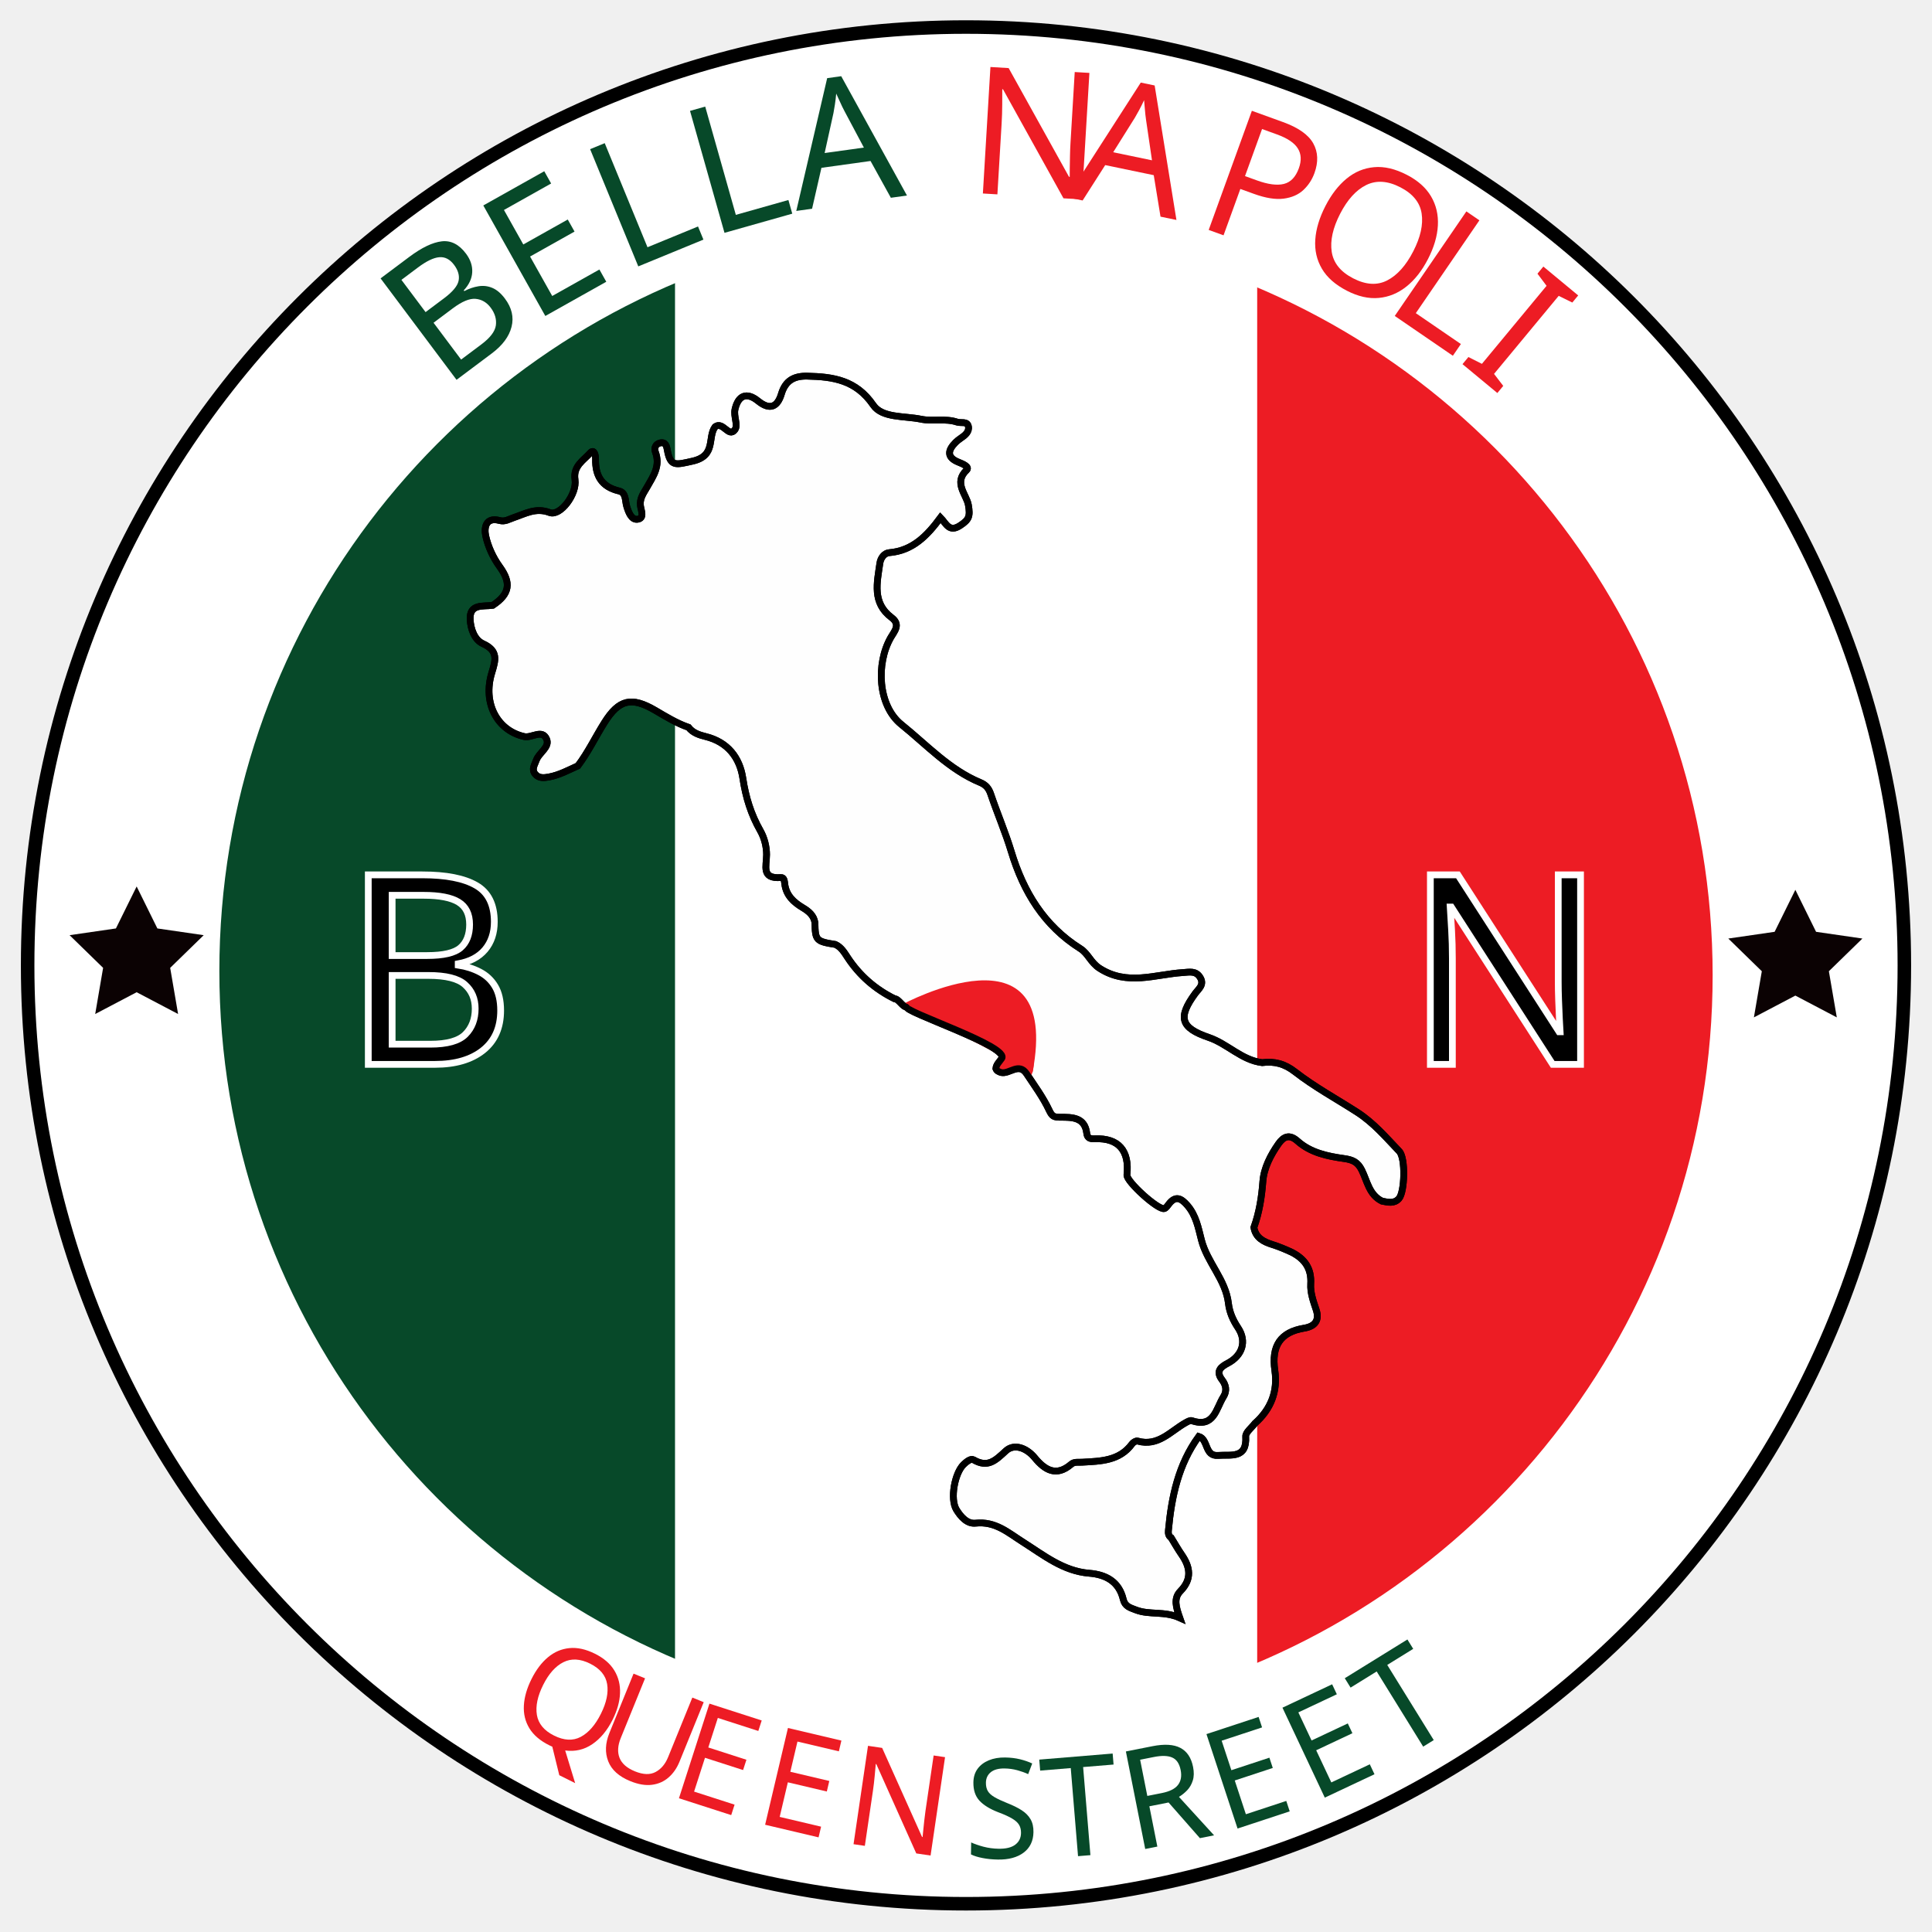
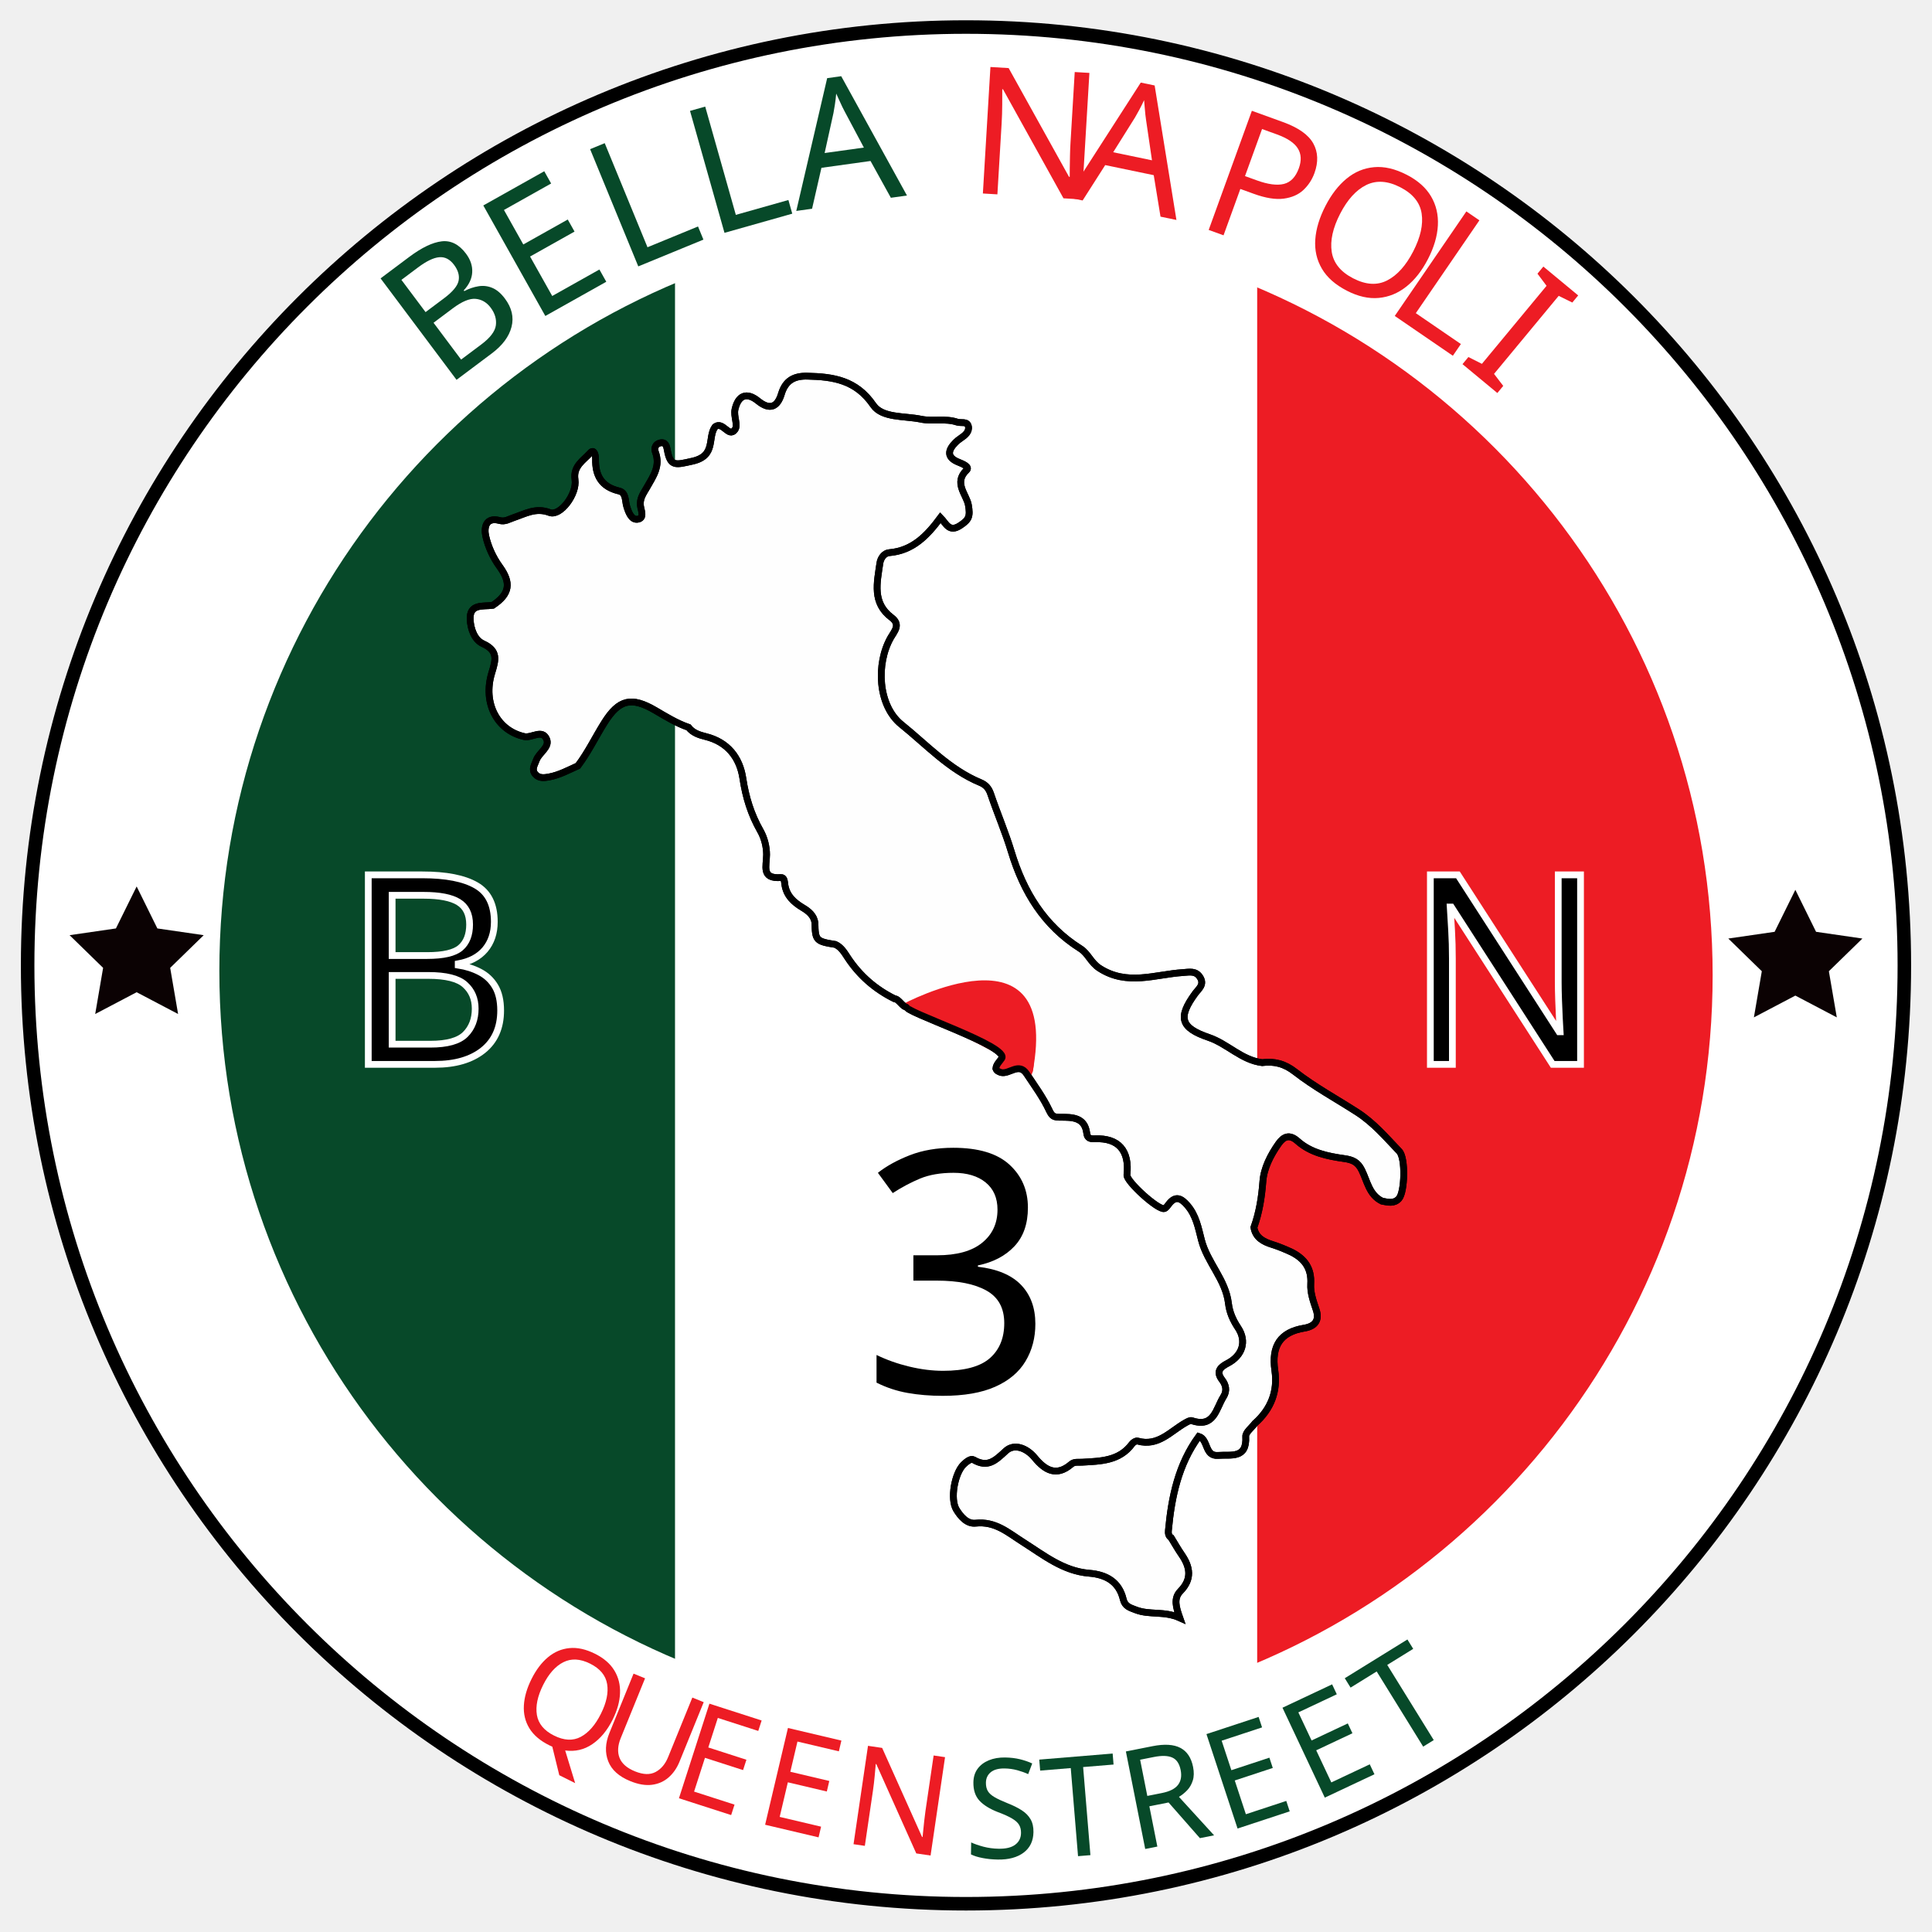
- <svg xmlns="http://www.w3.org/2000/svg" version="1.1" id="Layer_1" x="0px" y="0px" width="571.717px" height="571.718px" viewBox="0 0 571.717 571.718" enable-background="new 0 0 571.717 571.718" xml:space="preserve">
+ <svg xmlns="http://www.w3.org/2000/svg" version="1.1" id="Layer_1" x="0px" y="0px" width="571.717px" height="571.719px" viewBox="0 0 571.717 571.719" enable-background="new 0 0 571.717 571.719" xml:space="preserve">
  <circle fill="#FFFFFF" stroke="#000000" stroke-width="4" stroke-miterlimit="10" cx="285.858" cy="285.679" r="277.678" />
  <circle fill="#FFFFFF" cx="285.858" cy="288.563" r="220.947" />
-   <path fill="#ED1C24" d="M506.806,288.561c0,99.812-66.186,184.167-157.062,211.573c-20.226,6.098-20.226-429.243,0-423.145  C440.62,104.394,506.806,188.75,506.806,288.561z" />
-   <path fill="#074929" d="M64.912,287.332c0-99.811,66.184-184.166,157.061-211.571c20.225-6.097,20.225,429.245,0,423.143  C131.096,471.501,64.912,387.146,64.912,287.332z" />
-   <rect x="199.751" y="55.334" fill="#FFFFFF" width="172.276" height="460.691" />
-   <path fill="#FEFEFE" stroke="#000000" stroke-width="2" stroke-miterlimit="10" d="M145.801,179.135  c5.141-3.385,5.5-6.699,2.047-11.463c-1.927-2.658-3.418-5.896-4.115-9.089c-0.501-2.29-0.091-5.685,4.105-4.552  c1.605,0.433,2.802-0.399,4.159-0.854c3.438-1.15,6.555-3.064,10.663-1.5c3.103,1.182,8.149-5.422,7.497-9.776  c-0.595-3.983,2.543-5.674,4.495-7.866c1.176-1.32,1.615,0.707,1.59,1.776c-0.115,4.945,1.787,8.255,6.909,9.471  c2.156,0.513,1.793,2.79,2.285,4.469c0.5,1.702,1.359,4.105,3.144,3.92c2.257-0.235,1.125-2.581,0.938-4.051  c-0.271-2.162,1.007-3.796,1.92-5.405c1.869-3.292,4.055-6.324,2.506-10.441c-0.415-1.103-0.045-2.347,1.376-2.696  c1.652-0.404,1.964,1.016,2.142,2.024c0.896,5.094,2.472,4.473,7.438,3.367c7.136-1.586,4.37-7.024,6.721-10.188  c2.348-1.718,4.016,3.36,5.84,0.895c1.045-1.409-0.445-3.94,0.052-6.088c0.938-4.065,3.413-5.185,6.808-2.434  c3.574,2.897,5.781,1.676,6.903-2.067c1.206-4.023,3.803-5.366,7.667-5.279c7.68,0.172,14.438,1.152,19.528,8.577  c2.661,3.876,9.231,3.146,14.117,4.16c3.51,0.728,7.21-0.316,10.695,0.864c1.152,0.39,3.019-0.375,3.342,1.309  c0.3,1.564-1.011,2.623-2.276,3.47c-0.539,0.36-1.062,0.767-1.519,1.225c-2.365,2.372-2.676,4.461,0.929,5.883  c1.196,0.471,3.334,1.373,2.328,2.324c-3.946,3.717-0.016,7.254,0.523,10.288c0.607,3.425,0.18,4.384-2.428,6.108  c-3.283,2.168-4.136-0.616-5.825-2.333c-3.938,5.326-8.207,9.784-15.164,10.366c-1.471,0.123-2.546,1.582-2.769,3.126  c-0.831,5.769-2.333,11.726,3.464,16.079c2.783,2.09,0.818,4.056-0.248,5.922c-4.405,7.713-3.812,20.119,3.136,25.706  c7.493,6.027,14.188,13.378,23.356,17.179c1.635,0.677,2.519,1.709,3.096,3.417c1.932,5.706,4.33,11.265,6.075,17.023  c3.615,11.925,9.693,21.944,20.479,28.739c2.25,1.417,3.052,4.121,5.612,5.775c8.196,5.3,16.439,1.833,24.669,1.291  c2.021-0.133,3.875-0.623,5.153,1.471c1.299,2.128-0.504,3.378-1.479,4.715c-5.175,7.065-4.396,10.153,3.989,13.002  c5.59,1.895,9.729,6.711,15.806,7.463c3.635-0.461,6.646,0.303,9.753,2.723c5.75,4.479,12.229,7.982,18.372,11.939  c4.915,3.168,8.552,7.484,12.465,11.572c1.933,2.02,1.617,12.072-0.089,13.988c-1.418,1.594-3.257,1.1-5.021,0.758  c-3.812-1.859-4.356-5.916-5.985-9.182c-1.166-2.334-2.62-3.049-5.215-3.412c-4.887-0.686-9.911-1.709-13.774-5.162  c-2.434-2.176-4.155-1.336-5.647,0.783c-2.363,3.359-4.334,7.188-4.631,11.15c-0.354,4.709-1.08,9.207-2.651,13.609  c0.502,3.045,2.821,4.229,5.365,5.031c2.024,0.637,3.964,1.445,5.883,2.344c3.801,1.965,5.844,4.791,5.565,9.363  c-0.153,2.531,0.758,5.09,1.597,7.584c1.034,3.066-0.203,4.941-3.538,5.488c-7.068,1.158-9.736,5.293-8.677,12.512  c0.911,6.201-1.17,11.479-5.896,15.658c-0.955,1.297-2.791,2.648-2.719,3.889c0.39,6.715-4.426,5.291-8.166,5.598  c-4.04,0.328-2.852-4.736-5.735-5.623c-6.049,8.285-8.057,17.877-8.979,27.811c-0.076,0.805-0.013,1.645,0.806,2.154  c1.023,1.66,1.976,3.373,3.086,4.975c2.586,3.725,3.146,7.281-0.34,10.842c-2.096,2.145-1.287,4.775-0.19,7.904  c-4.61-2.078-8.916-0.789-12.932-2.322c-1.789-0.684-3.296-1.051-3.795-3.146c-1.255-5.275-5.132-7.34-10.08-7.736  c-7.658-0.611-13.504-5.354-19.507-9.164c-4.523-2.869-8.238-6.275-14.134-5.646c-2.504,0.268-4.393-1.941-5.652-4.002  c-1.929-3.156-0.52-10.764,2.108-13.348c0.876-0.859,2.173-1.865,2.933-1.422c4.271,2.486,6.489,0.24,9.578-2.609  c2.487-2.297,6.165-0.889,8.558,2.016c3.023,3.674,6.39,5.703,10.773,1.941c0.953-0.818,2.046-0.545,3.188-0.611  c5.451-0.322,11.099-0.322,14.848-5.436c0.33-0.451,1.173-0.959,1.608-0.836c6.119,1.73,9.758-2.918,14.229-5.416  c0.562-0.311,1.338-0.775,1.826-0.609c6.644,2.236,7.138-3.547,9.378-7.078c1.148-1.812,0.698-3.557-0.428-5.02  c-2.028-2.639-0.168-3.924,1.695-4.896c4.298-2.246,5.741-6.457,3.04-10.508c-1.503-2.254-2.526-4.586-2.832-7.211  c-0.82-7.037-6.271-12.078-7.986-18.721c-0.934-3.605-1.575-7.307-4.179-10.291c-1.818-2.082-3.445-2.992-5.474-0.371  c-0.386,0.498-0.796,1.152-1.327,1.324c-1.769,0.58-11.272-8.035-11.068-9.941c0.777-7.207-2.49-10.973-9.454-10.701  c-1.397,0.055-2.27-0.166-2.436-1.605c-0.565-4.859-4.452-4.766-7.761-4.773c-1.94-0.006-2.477-0.182-3.366-2.072  c-1.787-3.801-4.333-7.258-6.668-10.785c-2.293-3.467-5.055,0.17-7.559-0.381c-0.632-0.225-1.281-0.426-1.538-1.152  c0.104-1.223,1.013-1.984,1.641-2.916c3.196-3.502-30.043-14.249-27.896-15.361c-1.189,0.381-2.458-2.396-3.726-2.389  c-5.737-2.832-10.39-6.887-13.917-12.253c-0.962-1.466-1.892-3.034-3.608-3.824c-5.688-0.899-5.961-1.191-6.038-6.444  c-0.344-2.148-1.848-3.385-3.56-4.404c-2.753-1.637-4.959-3.664-5.376-7.06c-0.101-0.818-0.173-1.952-1.131-1.883  c-5.896,0.424-4.256-3.396-4.247-6.777c0.005-2.361-0.658-4.988-1.828-7.037c-2.792-4.889-4.351-9.968-5.195-15.564  c-0.927-6.127-4.481-10.742-11.012-12.353c-1.878-0.462-3.781-1.068-5.066-2.724c-3.506-1.208-6.692-3.178-9.82-5.011  c-7.053-4.132-10.738-3.312-15.115,3.692c-2.634,4.21-4.79,8.714-7.792,12.7c-2.794,1.265-5.506,2.743-8.558,3.307  c-1.452,0.268-3.013,0.452-4.091-0.858c-1.153-1.4-0.156-2.734,0.327-4.101c0.799-2.263,4.107-3.857,3.037-6.283  c-1.323-2.998-4.359-0.214-6.625-0.721c-7.927-1.774-12.333-9.853-9.578-18.855c1.175-3.845,1.961-6.528-2.64-8.631  c-2.514-1.148-3.608-4.383-3.756-7.097C138.874,178.586,142.898,179.523,145.801,179.135z" />
-   <path fill="#ED1C24" d="M267.105,297.187c0,0,47.056-25.414,38.465,20.062" />
-   <path fill="#BC202D" d="M295.271,316.292" />
-   <rect x="295.656" y="310.22" transform="matrix(0.9932 0.1165 -0.1165 0.9932 38.5556 -32.6926)" fill="#ED1C24" width="6.657" height="6.606" />
-   <rect x="268.245" y="297.64" fill="#ED1C24" width="1.563" height="1.012" />
-   <path d="M269.533,298.345c0,0.445-0.825,0.307-1.125,0.307c-0.304,0-1.253-1.197-1.253-1.643s0.95,0.031,1.253,0.031  C268.709,297.042,269.533,297.901,269.533,298.345z" />
+   <path fill="#ED1C24" d="M506.806,288.561c0,99.812-66.187,184.167-157.062,211.573c-20.227,6.098-20.227-429.243,0-423.146  C440.619,104.394,506.806,188.75,506.806,288.561z" />
+   <path fill="#074929" d="M64.912,287.332c0-99.811,66.184-184.166,157.061-211.57c20.225-6.098,20.225,429.245,0,423.143  C131.096,471.502,64.912,387.146,64.912,287.332z" />
+   <rect x="199.751" y="55.334" fill="#FFFFFF" width="172.275" height="460.691" />
+   <path fill="#FEFEFE" stroke="#000000" stroke-width="2" stroke-miterlimit="10" d="M145.801,179.135  c5.141-3.386,5.5-6.699,2.047-11.464c-1.927-2.657-3.418-5.896-4.115-9.089c-0.501-2.29-0.091-5.685,4.105-4.552  c1.604,0.433,2.802-0.399,4.159-0.854c3.438-1.15,6.555-3.064,10.663-1.5c3.103,1.182,8.148-5.423,7.496-9.776  c-0.595-3.983,2.544-5.674,4.495-7.866c1.177-1.32,1.615,0.707,1.591,1.776c-0.115,4.944,1.786,8.255,6.908,9.471  c2.156,0.513,1.793,2.79,2.285,4.469c0.5,1.702,1.359,4.105,3.145,3.92c2.257-0.234,1.125-2.581,0.938-4.051  c-0.271-2.162,1.007-3.796,1.92-5.405c1.869-3.292,4.056-6.323,2.506-10.44c-0.415-1.104-0.045-2.347,1.376-2.696  c1.652-0.404,1.965,1.017,2.143,2.024c0.896,5.094,2.472,4.473,7.438,3.367c7.137-1.587,4.37-7.024,6.722-10.188  c2.348-1.718,4.016,3.36,5.84,0.895c1.045-1.408-0.445-3.939,0.052-6.088c0.938-4.064,3.413-5.185,6.808-2.434  c3.574,2.896,5.781,1.676,6.903-2.067c1.206-4.022,3.803-5.365,7.667-5.278c7.68,0.172,14.438,1.151,19.528,8.577  c2.661,3.876,9.23,3.146,14.117,4.159c3.51,0.729,7.21-0.315,10.694,0.864c1.152,0.39,3.02-0.375,3.342,1.309  c0.301,1.564-1.011,2.623-2.275,3.471c-0.539,0.359-1.062,0.767-1.52,1.225c-2.364,2.372-2.676,4.461,0.93,5.883  c1.195,0.472,3.334,1.373,2.328,2.324c-3.946,3.717-0.017,7.254,0.522,10.288c0.607,3.425,0.18,4.384-2.428,6.108  c-3.283,2.168-4.136-0.616-5.825-2.333c-3.938,5.325-8.207,9.783-15.164,10.365c-1.471,0.123-2.546,1.582-2.769,3.126  c-0.831,5.77-2.333,11.727,3.464,16.079c2.782,2.091,0.817,4.057-0.248,5.922c-4.405,7.714-3.812,20.119,3.136,25.706  c7.493,6.027,14.188,13.379,23.356,17.18c1.635,0.677,2.519,1.709,3.096,3.417c1.932,5.706,4.33,11.265,6.075,17.022  c3.614,11.925,9.692,21.944,20.479,28.739c2.25,1.417,3.052,4.121,5.612,5.775c8.196,5.3,16.438,1.833,24.669,1.291  c2.021-0.134,3.875-0.623,5.153,1.471c1.299,2.128-0.504,3.378-1.479,4.715c-5.175,7.065-4.396,10.153,3.989,13.002  c5.59,1.896,9.729,6.711,15.806,7.463c3.635-0.461,6.646,0.304,9.753,2.724c5.75,4.479,12.229,7.981,18.372,11.938  c4.915,3.168,8.552,7.484,12.465,11.572c1.934,2.021,1.617,12.072-0.089,13.988c-1.418,1.594-3.257,1.1-5.021,0.758  c-3.812-1.859-4.355-5.916-5.984-9.182c-1.166-2.334-2.62-3.05-5.215-3.412c-4.887-0.687-9.911-1.709-13.774-5.162  c-2.434-2.176-4.154-1.336-5.646,0.783c-2.363,3.358-4.334,7.188-4.631,11.149c-0.354,4.709-1.08,9.207-2.651,13.609  c0.502,3.045,2.821,4.229,5.365,5.031c2.023,0.637,3.964,1.444,5.883,2.344c3.801,1.965,5.844,4.791,5.565,9.363  c-0.153,2.53,0.758,5.09,1.597,7.584c1.034,3.065-0.203,4.94-3.538,5.487c-7.068,1.158-9.736,5.293-8.677,12.513  c0.911,6.2-1.17,11.479-5.896,15.657c-0.955,1.297-2.791,2.648-2.719,3.89c0.39,6.715-4.426,5.291-8.166,5.598  c-4.04,0.328-2.852-4.736-5.735-5.623c-6.049,8.285-8.057,17.877-8.979,27.812c-0.076,0.805-0.013,1.645,0.806,2.153  c1.023,1.66,1.977,3.373,3.086,4.976c2.586,3.725,3.146,7.28-0.34,10.842c-2.096,2.145-1.287,4.775-0.189,7.904  c-4.61-2.078-8.916-0.789-12.933-2.322c-1.789-0.685-3.296-1.051-3.795-3.146c-1.255-5.274-5.132-7.34-10.08-7.735  c-7.658-0.611-13.504-5.354-19.507-9.164c-4.523-2.869-8.238-6.275-14.134-5.646c-2.504,0.269-4.394-1.94-5.652-4.002  c-1.929-3.156-0.52-10.764,2.108-13.348c0.876-0.859,2.173-1.865,2.933-1.422c4.271,2.485,6.489,0.239,9.578-2.609  c2.487-2.297,6.165-0.889,8.558,2.017c3.023,3.674,6.391,5.702,10.773,1.94c0.953-0.818,2.046-0.545,3.188-0.611  c5.451-0.321,11.1-0.321,14.849-5.436c0.33-0.451,1.173-0.959,1.607-0.836c6.119,1.729,9.759-2.918,14.229-5.416  c0.562-0.312,1.338-0.775,1.826-0.609c6.644,2.236,7.138-3.547,9.378-7.078c1.147-1.812,0.698-3.557-0.428-5.02  c-2.028-2.639-0.169-3.924,1.694-4.896c4.298-2.245,5.741-6.456,3.04-10.508c-1.503-2.254-2.525-4.586-2.832-7.211  c-0.819-7.037-6.271-12.078-7.985-18.721c-0.935-3.605-1.575-7.307-4.18-10.291c-1.817-2.082-3.444-2.992-5.474-0.371  c-0.386,0.498-0.796,1.152-1.327,1.324c-1.769,0.58-11.271-8.035-11.068-9.941c0.777-7.207-2.489-10.973-9.453-10.701  c-1.397,0.056-2.271-0.166-2.437-1.604c-0.565-4.859-4.452-4.766-7.761-4.773c-1.94-0.006-2.478-0.182-3.366-2.071  c-1.787-3.802-4.333-7.259-6.668-10.785c-2.293-3.467-5.055,0.17-7.559-0.381c-0.633-0.226-1.281-0.427-1.538-1.152  c0.104-1.223,1.013-1.984,1.641-2.916c3.196-3.502-30.043-14.249-27.896-15.361c-1.189,0.381-2.458-2.396-3.727-2.389  c-5.737-2.832-10.39-6.888-13.917-12.253c-0.962-1.467-1.892-3.034-3.607-3.824c-5.688-0.899-5.962-1.191-6.038-6.444  c-0.345-2.147-1.849-3.385-3.561-4.403c-2.753-1.638-4.959-3.664-5.376-7.061c-0.101-0.818-0.173-1.952-1.131-1.883  c-5.896,0.424-4.256-3.396-4.247-6.777c0.005-2.36-0.658-4.987-1.828-7.037c-2.792-4.889-4.351-9.968-5.194-15.563  c-0.928-6.127-4.481-10.742-11.013-12.354c-1.878-0.462-3.781-1.067-5.065-2.724c-3.506-1.208-6.692-3.178-9.82-5.011  c-7.053-4.132-10.738-3.312-15.115,3.691c-2.634,4.21-4.79,8.715-7.792,12.7c-2.794,1.266-5.506,2.743-8.558,3.308  c-1.452,0.268-3.013,0.451-4.091-0.858c-1.153-1.4-0.156-2.734,0.326-4.101c0.8-2.264,4.107-3.857,3.037-6.283  c-1.322-2.998-4.358-0.214-6.625-0.722c-7.927-1.773-12.333-9.853-9.578-18.854c1.176-3.845,1.962-6.528-2.64-8.631  c-2.514-1.148-3.607-4.383-3.756-7.098C138.874,178.586,142.898,179.523,145.801,179.135z" />
+   <path fill="#ED1C24" d="M267.105,297.187c0,0,47.057-25.414,38.465,20.062" />
+   <path fill="#BC202D" d="M295.271,316.293" />
+   <rect x="295.653" y="310.227" transform="matrix(-0.9932 -0.1165 0.1165 -0.9932 559.4069 659.7532)" fill="#ED1C24" width="6.657" height="6.606" />
+   <rect x="268.245" y="297.64" fill="#ED1C24" width="1.562" height="1.012" />
+   <path d="M269.533,298.345c0,0.444-0.825,0.307-1.125,0.307c-0.305,0-1.254-1.197-1.254-1.644c0-0.445,0.95,0.031,1.254,0.031  C268.709,297.042,269.533,297.901,269.533,298.345z" />
  <polygon fill="#0B0203" points="40.437,262.32 46.569,274.745 60.282,276.738 50.36,286.41 52.702,300.067 40.437,293.619   28.172,300.067 30.514,286.41 20.592,276.738 34.303,274.745 " />
-   <polygon fill="#0B0203" points="531.281,263.315 537.41,275.742 551.123,277.734 541.202,287.408 543.546,301.063 531.281,294.615   519.015,301.063 521.358,287.408 511.436,277.734 525.147,275.742 " />
-   <rect x="101.358" y="258.503" fill="none" width="371.007" height="63.213" />
-   <text transform="matrix(1 0 0 1 101.3567 314.9683)" font-family="'Helvetica-Bold'" font-size="78.535">B</text>
-   <text transform="matrix(1 0 0 1 101.3567 314.9683)" fill="none" stroke="#FFFFFF" stroke-width="2" stroke-miterlimit="10" font-family="'Helvetica-Bold'" font-size="78.535">B</text>
-   <text transform="matrix(1 0 0 1 158.0725 314.9683)" font-family="'Helvetica-Bold'" font-size="78.535" letter-spacing="234"> </text>
-   <text transform="matrix(1 0 0 1 158.0725 314.9683)" fill="none" stroke="#FFFFFF" stroke-width="2" stroke-miterlimit="10" font-family="'Helvetica-Bold'" font-size="78.535" letter-spacing="234"> </text>
-   <text transform="matrix(1 0 0 1 415.6487 314.9683)" font-family="'Helvetica-Bold'" font-size="78.535">N</text>
-   <text transform="matrix(1 0 0 1 415.6487 314.9683)" fill="none" stroke="#FFFFFF" stroke-width="2" stroke-miterlimit="10" font-family="'Helvetica-Bold'" font-size="78.535">N</text>
+   <polygon fill="#0B0203" points="531.281,263.315 537.409,275.742 551.122,277.734 541.201,287.408 543.546,301.063 531.281,294.615   519.015,301.063 521.358,287.408 511.436,277.734 525.147,275.742 " />
+   <rect x="101.358" y="258.503" fill="none" width="371.007" height="63.214" />
+   <text transform="matrix(1 0 0 1 101.3567 314.9685)" font-family="'Helvetica-Bold'" font-size="78.535">B</text>
+   <text transform="matrix(1 0 0 1 101.3567 314.9685)" fill="none" stroke="#FFFFFF" stroke-width="2" stroke-miterlimit="10" font-family="'Helvetica-Bold'" font-size="78.535">B</text>
+   <text transform="matrix(1 0 0 1 158.072 314.9685)" font-family="'Helvetica-Bold'" font-size="78.535" letter-spacing="233"> </text>
+   <text transform="matrix(1 0 0 1 158.072 314.9685)" fill="none" stroke="#FFFFFF" stroke-width="2" stroke-miterlimit="10" font-family="'Helvetica-Bold'" font-size="78.535" letter-spacing="233"> </text>
+   <text transform="matrix(1 0 0 1 415.6487 314.9685)" font-family="'Helvetica-Bold'" font-size="78.535">N</text>
+   <text transform="matrix(1 0 0 1 415.6487 314.9685)" fill="none" stroke="#FFFFFF" stroke-width="2" stroke-miterlimit="10" font-family="'Helvetica-Bold'" font-size="78.535">N</text>
  <ellipse fill="#ED1C24" cx="304.3" cy="314.391" rx="1.611" ry="4.54" />
-   <path fill="none" stroke="#000000" stroke-width="2" stroke-miterlimit="10" d="M145.801,179.135  c5.141-3.385,5.5-6.699,2.047-11.463c-1.927-2.658-3.418-5.896-4.115-9.089c-0.501-2.29-0.091-5.685,4.105-4.552  c1.605,0.433,2.802-0.399,4.159-0.854c3.438-1.15,6.555-3.064,10.663-1.5c3.103,1.182,8.149-5.422,7.497-9.776  c-0.595-3.983,2.543-5.674,4.495-7.866c1.176-1.32,1.615,0.707,1.59,1.776c-0.115,4.945,1.787,8.255,6.909,9.471  c2.156,0.513,1.793,2.79,2.285,4.469c0.5,1.702,1.359,4.105,3.144,3.92c2.257-0.235,1.125-2.581,0.938-4.051  c-0.271-2.162,1.007-3.796,1.92-5.405c1.869-3.292,4.055-6.324,2.506-10.441c-0.415-1.103-0.045-2.347,1.376-2.696  c1.652-0.404,1.964,1.016,2.142,2.024c0.896,5.094,2.472,4.473,7.438,3.367c7.136-1.586,4.37-7.024,6.721-10.188  c2.348-1.718,4.016,3.36,5.84,0.895c1.045-1.409-0.445-3.94,0.052-6.088c0.938-4.065,3.413-5.185,6.808-2.434  c3.574,2.897,5.781,1.676,6.903-2.067c1.206-4.023,3.803-5.366,7.667-5.279c7.68,0.172,14.438,1.152,19.528,8.577  c2.661,3.876,9.231,3.146,14.117,4.16c3.51,0.728,7.21-0.316,10.695,0.864c1.152,0.39,3.019-0.375,3.342,1.309  c0.3,1.564-1.011,2.623-2.276,3.47c-0.539,0.36-1.062,0.767-1.519,1.225c-2.365,2.372-2.676,4.461,0.929,5.883  c1.196,0.471,3.334,1.373,2.328,2.324c-3.946,3.717-0.016,7.254,0.523,10.288c0.607,3.425,0.18,4.384-2.428,6.108  c-3.283,2.168-4.136-0.616-5.825-2.333c-3.938,5.326-8.207,9.784-15.164,10.366c-1.471,0.123-2.546,1.582-2.769,3.126  c-0.831,5.769-2.333,11.726,3.464,16.079c2.783,2.09,0.818,4.056-0.248,5.922c-4.405,7.713-3.812,20.119,3.136,25.706  c7.493,6.027,14.188,13.378,23.356,17.179c1.635,0.677,2.519,1.709,3.096,3.417c1.932,5.706,4.33,11.265,6.075,17.023  c3.615,11.925,9.693,21.944,20.479,28.739c2.25,1.417,3.052,4.121,5.612,5.775c8.196,5.3,16.439,1.833,24.669,1.291  c2.021-0.133,3.875-0.623,5.153,1.471c1.299,2.128-0.504,3.378-1.479,4.712c-5.175,7.067-4.396,10.156,3.989,13.003  c5.59,1.895,9.729,6.711,15.806,7.463c3.635-0.461,6.646,0.303,9.753,2.723c5.75,4.48,12.229,7.982,18.372,11.939  c4.915,3.168,8.552,7.484,12.465,11.574c1.933,2.02,1.617,12.07-0.089,13.988c-1.418,1.594-3.257,1.1-5.021,0.758  c-3.812-1.861-4.356-5.916-5.985-9.184c-1.166-2.334-2.62-3.047-5.215-3.412c-4.887-0.686-9.911-1.709-13.774-5.162  c-2.434-2.176-4.155-1.336-5.647,0.783c-2.363,3.359-4.334,7.188-4.631,11.15c-0.354,4.709-1.08,9.207-2.651,13.611  c0.502,3.043,2.821,4.229,5.365,5.031c2.024,0.637,3.964,1.443,5.883,2.342c3.801,1.963,5.844,4.791,5.565,9.363  c-0.153,2.533,0.758,5.09,1.597,7.584c1.034,3.066-0.203,4.941-3.538,5.488c-7.068,1.156-9.736,5.295-8.677,12.512  c0.911,6.201-1.17,11.479-5.896,15.658c-0.955,1.299-2.791,2.648-2.719,3.889c0.39,6.715-4.426,5.291-8.166,5.596  c-4.04,0.33-2.852-4.734-5.735-5.619c-6.049,8.285-8.057,17.877-8.979,27.811c-0.076,0.805-0.013,1.645,0.806,2.154  c1.023,1.658,1.976,3.373,3.086,4.973c2.586,3.723,3.146,7.281-0.34,10.842c-2.096,2.146-1.287,4.775-0.19,7.906  c-4.61-2.078-8.916-0.791-12.932-2.322c-1.789-0.684-3.296-1.051-3.795-3.146c-1.255-5.275-5.132-7.34-10.08-7.736  c-7.658-0.611-13.504-5.354-19.507-9.164c-4.523-2.869-8.238-6.277-14.134-5.646c-2.504,0.266-4.393-1.943-5.652-4.002  c-1.929-3.156-0.52-10.764,2.108-13.348c0.876-0.859,2.173-1.865,2.933-1.422c4.271,2.486,6.489,0.24,9.578-2.609  c2.487-2.297,6.165-0.889,8.558,2.016c3.023,3.674,6.39,5.701,10.773,1.939c0.953-0.818,2.046-0.545,3.188-0.611  c5.451-0.322,11.099-0.322,14.848-5.436c0.33-0.451,1.173-0.959,1.608-0.834c6.119,1.729,9.758-2.918,14.229-5.416  c0.562-0.312,1.338-0.775,1.826-0.609c6.644,2.236,7.138-3.549,9.378-7.078c1.148-1.812,0.698-3.557-0.428-5.021  c-2.028-2.637-0.168-3.922,1.695-4.895c4.298-2.248,5.741-6.457,3.04-10.51c-1.503-2.252-2.526-4.584-2.832-7.211  c-0.82-7.037-6.271-12.076-7.986-18.721c-0.934-3.605-1.575-7.307-4.179-10.289c-1.818-2.08-3.445-2.994-5.474-0.373  c-0.386,0.5-0.796,1.154-1.327,1.328c-1.769,0.58-11.272-8.039-11.068-9.941c0.777-7.209-2.49-10.977-9.454-10.703  c-1.397,0.057-2.27-0.164-2.436-1.604c-0.565-4.861-4.452-4.768-7.761-4.773c-1.94-0.006-2.477-0.182-3.366-2.074  c-1.787-3.801-4.333-7.256-6.668-10.787c-2.293-3.465-5.055,0.172-7.559-0.379c-0.632-0.225-1.281-0.426-1.538-1.152  c0.104-1.221,1.013-1.984,1.641-2.914c3.196-3.504-30.043-14.25-27.896-15.363c-1.189,0.381-2.458-2.395-3.726-2.388  c-5.737-2.832-10.39-6.888-13.917-12.254c-0.962-1.466-1.892-3.035-3.608-3.824c-5.688-0.899-5.961-1.191-6.038-6.444  c-0.344-2.148-1.848-3.385-3.56-4.404c-2.753-1.638-4.959-3.664-5.376-7.06c-0.101-0.818-0.173-1.952-1.131-1.883  c-5.896,0.424-4.256-3.396-4.247-6.777c0.005-2.361-0.658-4.988-1.828-7.037c-2.792-4.889-4.351-9.968-5.195-15.564  c-0.927-6.127-4.481-10.743-11.012-12.353c-1.878-0.462-3.781-1.068-5.066-2.724c-3.506-1.208-6.692-3.178-9.82-5.011  c-7.053-4.132-10.738-3.312-15.115,3.692c-2.634,4.21-4.79,8.714-7.792,12.7c-2.794,1.265-5.506,2.743-8.558,3.307  c-1.452,0.268-3.013,0.452-4.091-0.858c-1.153-1.4-0.156-2.734,0.327-4.101c0.799-2.263,4.107-3.857,3.037-6.283  c-1.323-2.999-4.359-0.214-6.625-0.721c-7.927-1.774-12.333-9.853-9.578-18.855c1.175-3.845,1.961-6.528-2.64-8.631  c-2.514-1.148-3.608-4.383-3.756-7.097C138.874,178.586,142.898,179.523,145.801,179.135z" />
-   <text transform="matrix(0.7902 -0.5918 0.5994 0.8004 131.075 115.4092)" fill="#074929" font-family="'Algerian'" font-size="52.512">B</text>
-   <text transform="matrix(0.8609 -0.4832 0.4894 0.8721 156.9861 95.9639)" fill="#074929" font-family="'Algerian'" font-size="52.516">E</text>
-   <text transform="matrix(0.9131 -0.3752 0.3801 0.925 184.2302 80.7397)" fill="#074929" font-family="'Algerian'" font-size="52.517">L</text>
-   <text transform="matrix(0.95 -0.2686 0.2721 0.9623 209.5544 70.269)" fill="#074929" font-family="'Algerian'" font-size="52.514">L</text>
-   <text transform="matrix(0.9778 -0.1361 0.1378 0.9905 235.6345 62.4209)" fill="#074929" font-family="'Algerian'" font-size="52.516">A</text>
-   <text transform="matrix(0.9868 -0.0308 0.0312 0.9995 273.6624 57.7876)" font-family="'Algerian'" font-size="52.514"> </text>
-   <text transform="matrix(0.9855 0.0589 -0.0596 0.9982 285.8342 56.9585)" fill="#ED1C24" font-family="'Algerian'" font-size="52.514">N</text>
-   <text transform="matrix(0.9666 0.2008 -0.2034 0.9791 315.7512 58.3652)" fill="#ED1C24" font-family="'Algerian'" font-size="52.514">A</text>
-   <text transform="matrix(0.9282 0.3363 -0.3407 0.9402 352.9495 66.3286)" fill="#ED1C24" font-family="'Algerian'" font-size="52.514">P</text>
-   <text transform="matrix(0.8777 0.4519 -0.4578 0.8891 380.7805 76.2734)" fill="#ED1C24" font-family="'Algerian'" font-size="52.516">O</text>
-   <text transform="matrix(0.8145 0.5579 -0.5651 0.825 408.5891 90.6548)" fill="#ED1C24" font-family="'Algerian'" font-size="52.514">L</text>
-   <text transform="matrix(0.7602 0.6298 -0.638 0.7701 431.1936 106.4419)" fill="#ED1C24" font-family="'Algerian'" font-size="52.516">I</text>
+   <path fill="none" stroke="#000000" stroke-width="2" stroke-miterlimit="10" d="M145.801,179.135  c5.141-3.386,5.5-6.699,2.047-11.464c-1.927-2.657-3.418-5.896-4.115-9.089c-0.501-2.29-0.091-5.685,4.105-4.552  c1.604,0.433,2.802-0.399,4.159-0.854c3.438-1.15,6.555-3.064,10.663-1.5c3.103,1.182,8.148-5.423,7.496-9.776  c-0.595-3.983,2.544-5.674,4.495-7.866c1.177-1.32,1.615,0.707,1.591,1.776c-0.115,4.944,1.786,8.255,6.908,9.471  c2.156,0.513,1.793,2.79,2.285,4.469c0.5,1.702,1.359,4.105,3.145,3.92c2.257-0.234,1.125-2.581,0.938-4.051  c-0.271-2.162,1.007-3.796,1.92-5.405c1.869-3.292,4.056-6.323,2.506-10.44c-0.415-1.104-0.045-2.347,1.376-2.696  c1.652-0.404,1.965,1.017,2.143,2.024c0.896,5.094,2.472,4.473,7.438,3.367c7.137-1.587,4.37-7.024,6.722-10.188  c2.348-1.718,4.016,3.36,5.84,0.895c1.045-1.408-0.445-3.939,0.052-6.088c0.938-4.064,3.413-5.185,6.808-2.434  c3.574,2.896,5.781,1.676,6.903-2.067c1.206-4.022,3.803-5.365,7.667-5.278c7.68,0.172,14.438,1.151,19.528,8.577  c2.661,3.876,9.23,3.146,14.117,4.159c3.51,0.729,7.21-0.315,10.694,0.864c1.152,0.39,3.02-0.375,3.342,1.309  c0.301,1.564-1.011,2.623-2.275,3.471c-0.539,0.359-1.062,0.767-1.52,1.225c-2.364,2.372-2.676,4.461,0.93,5.883  c1.195,0.472,3.334,1.373,2.328,2.324c-3.946,3.717-0.017,7.254,0.522,10.288c0.607,3.425,0.18,4.384-2.428,6.108  c-3.283,2.168-4.136-0.616-5.825-2.333c-3.938,5.325-8.207,9.783-15.164,10.365c-1.471,0.123-2.546,1.582-2.769,3.126  c-0.831,5.77-2.333,11.727,3.464,16.079c2.782,2.091,0.817,4.057-0.248,5.922c-4.405,7.714-3.812,20.119,3.136,25.706  c7.493,6.027,14.188,13.379,23.356,17.18c1.635,0.677,2.519,1.709,3.096,3.417c1.932,5.706,4.33,11.265,6.075,17.022  c3.614,11.925,9.692,21.944,20.479,28.739c2.25,1.417,3.052,4.121,5.612,5.775c8.196,5.3,16.438,1.833,24.669,1.291  c2.021-0.134,3.875-0.623,5.153,1.471c1.299,2.128-0.504,3.378-1.479,4.712c-5.175,7.067-4.396,10.156,3.989,13.003  c5.59,1.896,9.729,6.711,15.806,7.463c3.635-0.461,6.646,0.304,9.753,2.724c5.75,4.479,12.229,7.981,18.372,11.938  c4.915,3.168,8.552,7.484,12.465,11.574c1.934,2.021,1.617,12.07-0.089,13.988c-1.418,1.594-3.257,1.1-5.021,0.758  c-3.812-1.861-4.355-5.916-5.984-9.184c-1.166-2.334-2.62-3.048-5.215-3.412c-4.887-0.687-9.911-1.709-13.774-5.162  c-2.434-2.176-4.154-1.336-5.646,0.783c-2.363,3.358-4.334,7.188-4.631,11.149c-0.354,4.709-1.08,9.207-2.651,13.611  c0.502,3.043,2.821,4.229,5.365,5.031c2.023,0.637,3.964,1.442,5.883,2.342c3.801,1.963,5.844,4.791,5.565,9.363  c-0.153,2.532,0.758,5.09,1.597,7.584c1.034,3.065-0.203,4.94-3.538,5.487c-7.068,1.156-9.736,5.295-8.677,12.513  c0.911,6.2-1.17,11.479-5.896,15.657c-0.955,1.3-2.791,2.648-2.719,3.89c0.39,6.715-4.426,5.291-8.166,5.596  c-4.04,0.33-2.852-4.734-5.735-5.619c-6.049,8.285-8.057,17.877-8.979,27.812c-0.076,0.805-0.013,1.645,0.806,2.153  c1.023,1.658,1.977,3.373,3.086,4.974c2.586,3.723,3.146,7.28-0.34,10.842c-2.096,2.146-1.287,4.774-0.189,7.906  c-4.61-2.078-8.916-0.791-12.933-2.322c-1.789-0.684-3.296-1.051-3.795-3.146c-1.255-5.274-5.132-7.34-10.08-7.735  c-7.658-0.611-13.504-5.354-19.507-9.164c-4.523-2.869-8.238-6.277-14.134-5.646c-2.504,0.267-4.394-1.942-5.652-4.002  c-1.929-3.155-0.52-10.764,2.108-13.348c0.876-0.859,2.173-1.865,2.933-1.422c4.271,2.485,6.489,0.24,9.578-2.609  c2.487-2.297,6.165-0.889,8.558,2.017c3.023,3.674,6.391,5.7,10.773,1.938c0.953-0.818,2.046-0.545,3.188-0.611  c5.451-0.321,11.1-0.321,14.849-5.436c0.33-0.451,1.173-0.959,1.607-0.834c6.119,1.729,9.759-2.918,14.229-5.416  c0.562-0.312,1.338-0.775,1.826-0.609c6.644,2.236,7.138-3.549,9.378-7.078c1.147-1.812,0.698-3.557-0.428-5.021  c-2.028-2.637-0.169-3.922,1.694-4.896c4.298-2.247,5.741-6.456,3.04-10.51c-1.503-2.252-2.525-4.584-2.832-7.211  c-0.819-7.037-6.271-12.076-7.985-18.721c-0.935-3.605-1.575-7.308-4.18-10.289c-1.817-2.08-3.444-2.994-5.474-0.373  c-0.386,0.5-0.796,1.154-1.327,1.328c-1.769,0.58-11.271-8.039-11.068-9.941c0.777-7.209-2.489-10.977-9.453-10.703  c-1.397,0.058-2.271-0.164-2.437-1.604c-0.565-4.861-4.452-4.769-7.761-4.773c-1.94-0.006-2.478-0.182-3.366-2.073  c-1.787-3.802-4.333-7.257-6.668-10.787c-2.293-3.465-5.055,0.172-7.559-0.379c-0.633-0.226-1.281-0.427-1.538-1.152  c0.104-1.221,1.013-1.984,1.641-2.914c3.196-3.504-30.043-14.25-27.896-15.363c-1.189,0.381-2.458-2.395-3.727-2.388  c-5.737-2.832-10.39-6.889-13.917-12.254c-0.962-1.467-1.892-3.035-3.607-3.824c-5.688-0.899-5.962-1.191-6.038-6.444  c-0.345-2.147-1.849-3.385-3.561-4.404c-2.753-1.638-4.959-3.663-5.376-7.06c-0.101-0.818-0.173-1.952-1.131-1.883  c-5.896,0.424-4.256-3.396-4.247-6.777c0.005-2.36-0.658-4.987-1.828-7.037c-2.792-4.889-4.351-9.968-5.194-15.563  c-0.928-6.127-4.481-10.743-11.013-12.354c-1.878-0.462-3.781-1.067-5.065-2.724c-3.506-1.208-6.692-3.178-9.82-5.011  c-7.053-4.132-10.738-3.312-15.115,3.691c-2.634,4.21-4.79,8.714-7.792,12.7c-2.794,1.265-5.506,2.743-8.558,3.307  c-1.452,0.269-3.013,0.452-4.091-0.857c-1.153-1.4-0.156-2.734,0.326-4.102c0.8-2.263,4.107-3.856,3.037-6.282  c-1.322-2.999-4.358-0.214-6.625-0.722c-7.927-1.773-12.333-9.853-9.578-18.854c1.176-3.845,1.962-6.528-2.64-8.631  c-2.514-1.148-3.607-4.383-3.756-7.098C138.874,178.586,142.898,179.523,145.801,179.135z" />
+   <text transform="matrix(0.7902 -0.5918 0.5994 0.8004 131.0735 115.4099)" fill="#074929" font-family="'Algerian'" font-size="52.51">B</text>
+   <text transform="matrix(0.8609 -0.4832 0.4894 0.8721 156.9866 95.9646)" fill="#074929" font-family="'Algerian'" font-size="52.518">E</text>
+   <text transform="matrix(0.9131 -0.3752 0.3801 0.925 184.2297 80.741)" fill="#074929" font-family="'Algerian'" font-size="52.519">L</text>
+   <text transform="matrix(0.95 -0.2686 0.2721 0.9623 209.554 70.2698)" fill="#074929" font-family="'Algerian'" font-size="52.514">L</text>
+   <text transform="matrix(0.9778 -0.1361 0.1378 0.9905 235.634 62.4207)" fill="#074929" font-family="'Algerian'" font-size="52.518">A</text>
+   <text transform="matrix(0.9868 -0.0308 0.0312 0.9995 273.6624 57.7878)" font-family="'Algerian'" font-size="52.514"> </text>
+   <text transform="matrix(0.9855 0.0589 -0.0596 0.9982 285.8342 56.9583)" fill="#ED1C24" font-family="'Algerian'" font-size="52.514">N</text>
+   <text transform="matrix(0.9666 0.2008 -0.2034 0.9791 315.7502 58.3645)" fill="#ED1C24" font-family="'Algerian'" font-size="52.514">A</text>
+   <text transform="matrix(0.9282 0.3363 -0.3407 0.9402 352.9495 66.3289)" fill="#ED1C24" font-family="'Algerian'" font-size="52.514">P</text>
+   <text transform="matrix(0.8777 0.4519 -0.4578 0.8891 380.7805 76.2727)" fill="#ED1C24" font-family="'Algerian'" font-size="52.518">O</text>
+   <text transform="matrix(0.8145 0.5579 -0.5651 0.825 408.5891 90.656)" fill="#ED1C24" font-family="'Algerian'" font-size="52.514">L</text>
+   <text transform="matrix(0.7602 0.6298 -0.638 0.7701 431.1936 106.4412)" fill="#ED1C24" font-family="'Algerian'" font-size="52.519">I</text>
  <path fill="none" d="M132.682,508.357c0,0,211.926,133.816,374.122-71.188" />
  <path fill="none" d="M140.072,503.722c0,0,221.106,142.683,369.468-73.408" />
-   <text transform="matrix(0.8842 0.4421 -0.4472 0.8944 148.4504 508.9673)" fill="#ED1C24" font-family="'Algerian'" font-size="41.196">Q</text>
-   <text transform="matrix(0.9157 0.3725 -0.3769 0.9263 173.0017 521.1392)" fill="#ED1C24" font-family="'Algerian'" font-size="41.196">U</text>
-   <text transform="matrix(0.9409 0.3031 -0.3066 0.9518 197.1516 530.9292)" fill="#ED1C24" font-family="'Algerian'" font-size="41.196">E</text>
-   <text transform="matrix(0.9621 0.227 -0.2296 0.9733 222.5681 539.0718)" fill="#ED1C24" font-family="'Algerian'" font-size="41.196">E</text>
-   <text transform="matrix(0.978 0.1438 -0.1455 0.9894 248.6658 545.1606)" fill="#ED1C24" font-family="'Algerian'" font-size="41.196">N</text>
-   <text transform="matrix(0.9853 0.0804 -0.0813 0.9967 273.9871 548.6216)" font-family="'Algerian'" font-size="41.196"> </text>
-   <text transform="matrix(0.9884 0.016 -0.0162 0.9999 285.2454 549.7114)" fill="#074929" font-family="'Algerian'" font-size="41.196">S</text>
-   <text transform="matrix(0.9852 -0.0814 0.0824 0.9966 309.5608 550.0591)" fill="#074929" font-family="'Algerian'" font-size="41.196">T</text>
-   <text transform="matrix(0.9697 -0.1922 0.1944 0.9809 335.0139 547.9224)" fill="#074929" font-family="'Algerian'" font-size="41.196">R</text>
-   <text transform="matrix(0.9389 -0.3092 0.3128 0.9498 362.4631 542.3374)" fill="#074929" font-family="'Algerian'" font-size="41.196">E</text>
-   <text transform="matrix(0.8944 -0.4211 0.4259 0.9047 388.4592 533.6401)" fill="#074929" font-family="'Algerian'" font-size="41.196">E</text>
-   <text transform="matrix(0.8407 -0.5201 0.5261 0.8504 413.0833 521.8521)" fill="#074929" font-family="'Algerian'" font-size="41.196">T</text>
+   <text transform="matrix(0.8842 0.4421 -0.4472 0.8944 148.4504 508.9675)" fill="#ED1C24" font-family="'Algerian'" font-size="41.196">Q</text>
+   <text transform="matrix(0.9157 0.3725 -0.3769 0.9263 173.0022 521.1384)" fill="#ED1C24" font-family="'Algerian'" font-size="41.197">U</text>
+   <text transform="matrix(0.9409 0.3031 -0.3066 0.9518 197.1506 530.9275)" fill="#ED1C24" font-family="'Algerian'" font-size="41.194">E</text>
+   <text transform="matrix(0.9621 0.227 -0.2296 0.9733 222.5676 539.072)" fill="#ED1C24" font-family="'Algerian'" font-size="41.196">E</text>
+   <text transform="matrix(0.978 0.1438 -0.1455 0.9894 248.6653 545.1619)" fill="#ED1C24" font-family="'Algerian'" font-size="41.197">N</text>
+   <text transform="matrix(0.9853 0.0804 -0.0813 0.9967 273.9875 548.6218)" font-family="'Algerian'" font-size="41.196"> </text>
+   <text transform="matrix(0.9884 0.016 -0.0162 0.9999 285.2463 549.7107)" fill="#074929" font-family="'Algerian'" font-size="41.197">S</text>
+   <text transform="matrix(0.9852 -0.0814 0.0824 0.9966 309.5608 550.0593)" fill="#074929" font-family="'Algerian'" font-size="41.196">T</text>
+   <text transform="matrix(0.9697 -0.1922 0.1944 0.9809 335.0139 547.9216)" fill="#074929" font-family="'Algerian'" font-size="41.196">R</text>
+   <text transform="matrix(0.9389 -0.3092 0.3128 0.9498 362.4631 542.3367)" fill="#074929" font-family="'Algerian'" font-size="41.196">E</text>
+   <text transform="matrix(0.8945 -0.4211 0.4259 0.9048 388.4592 533.6404)" fill="#074929" font-family="'Algerian'" font-size="41.193">E</text>
+   <text transform="matrix(0.8407 -0.5201 0.5261 0.8504 413.0833 521.8523)" fill="#074929" font-family="'Algerian'" font-size="41.196">T</text>
+   <rect x="198.751" y="345.359" fill="none" width="172.275" height="76" />
+   <text transform="matrix(1 0 0 1 254.884 412.0583)" font-family="'Algerian'" font-size="100">3</text>
</svg>
